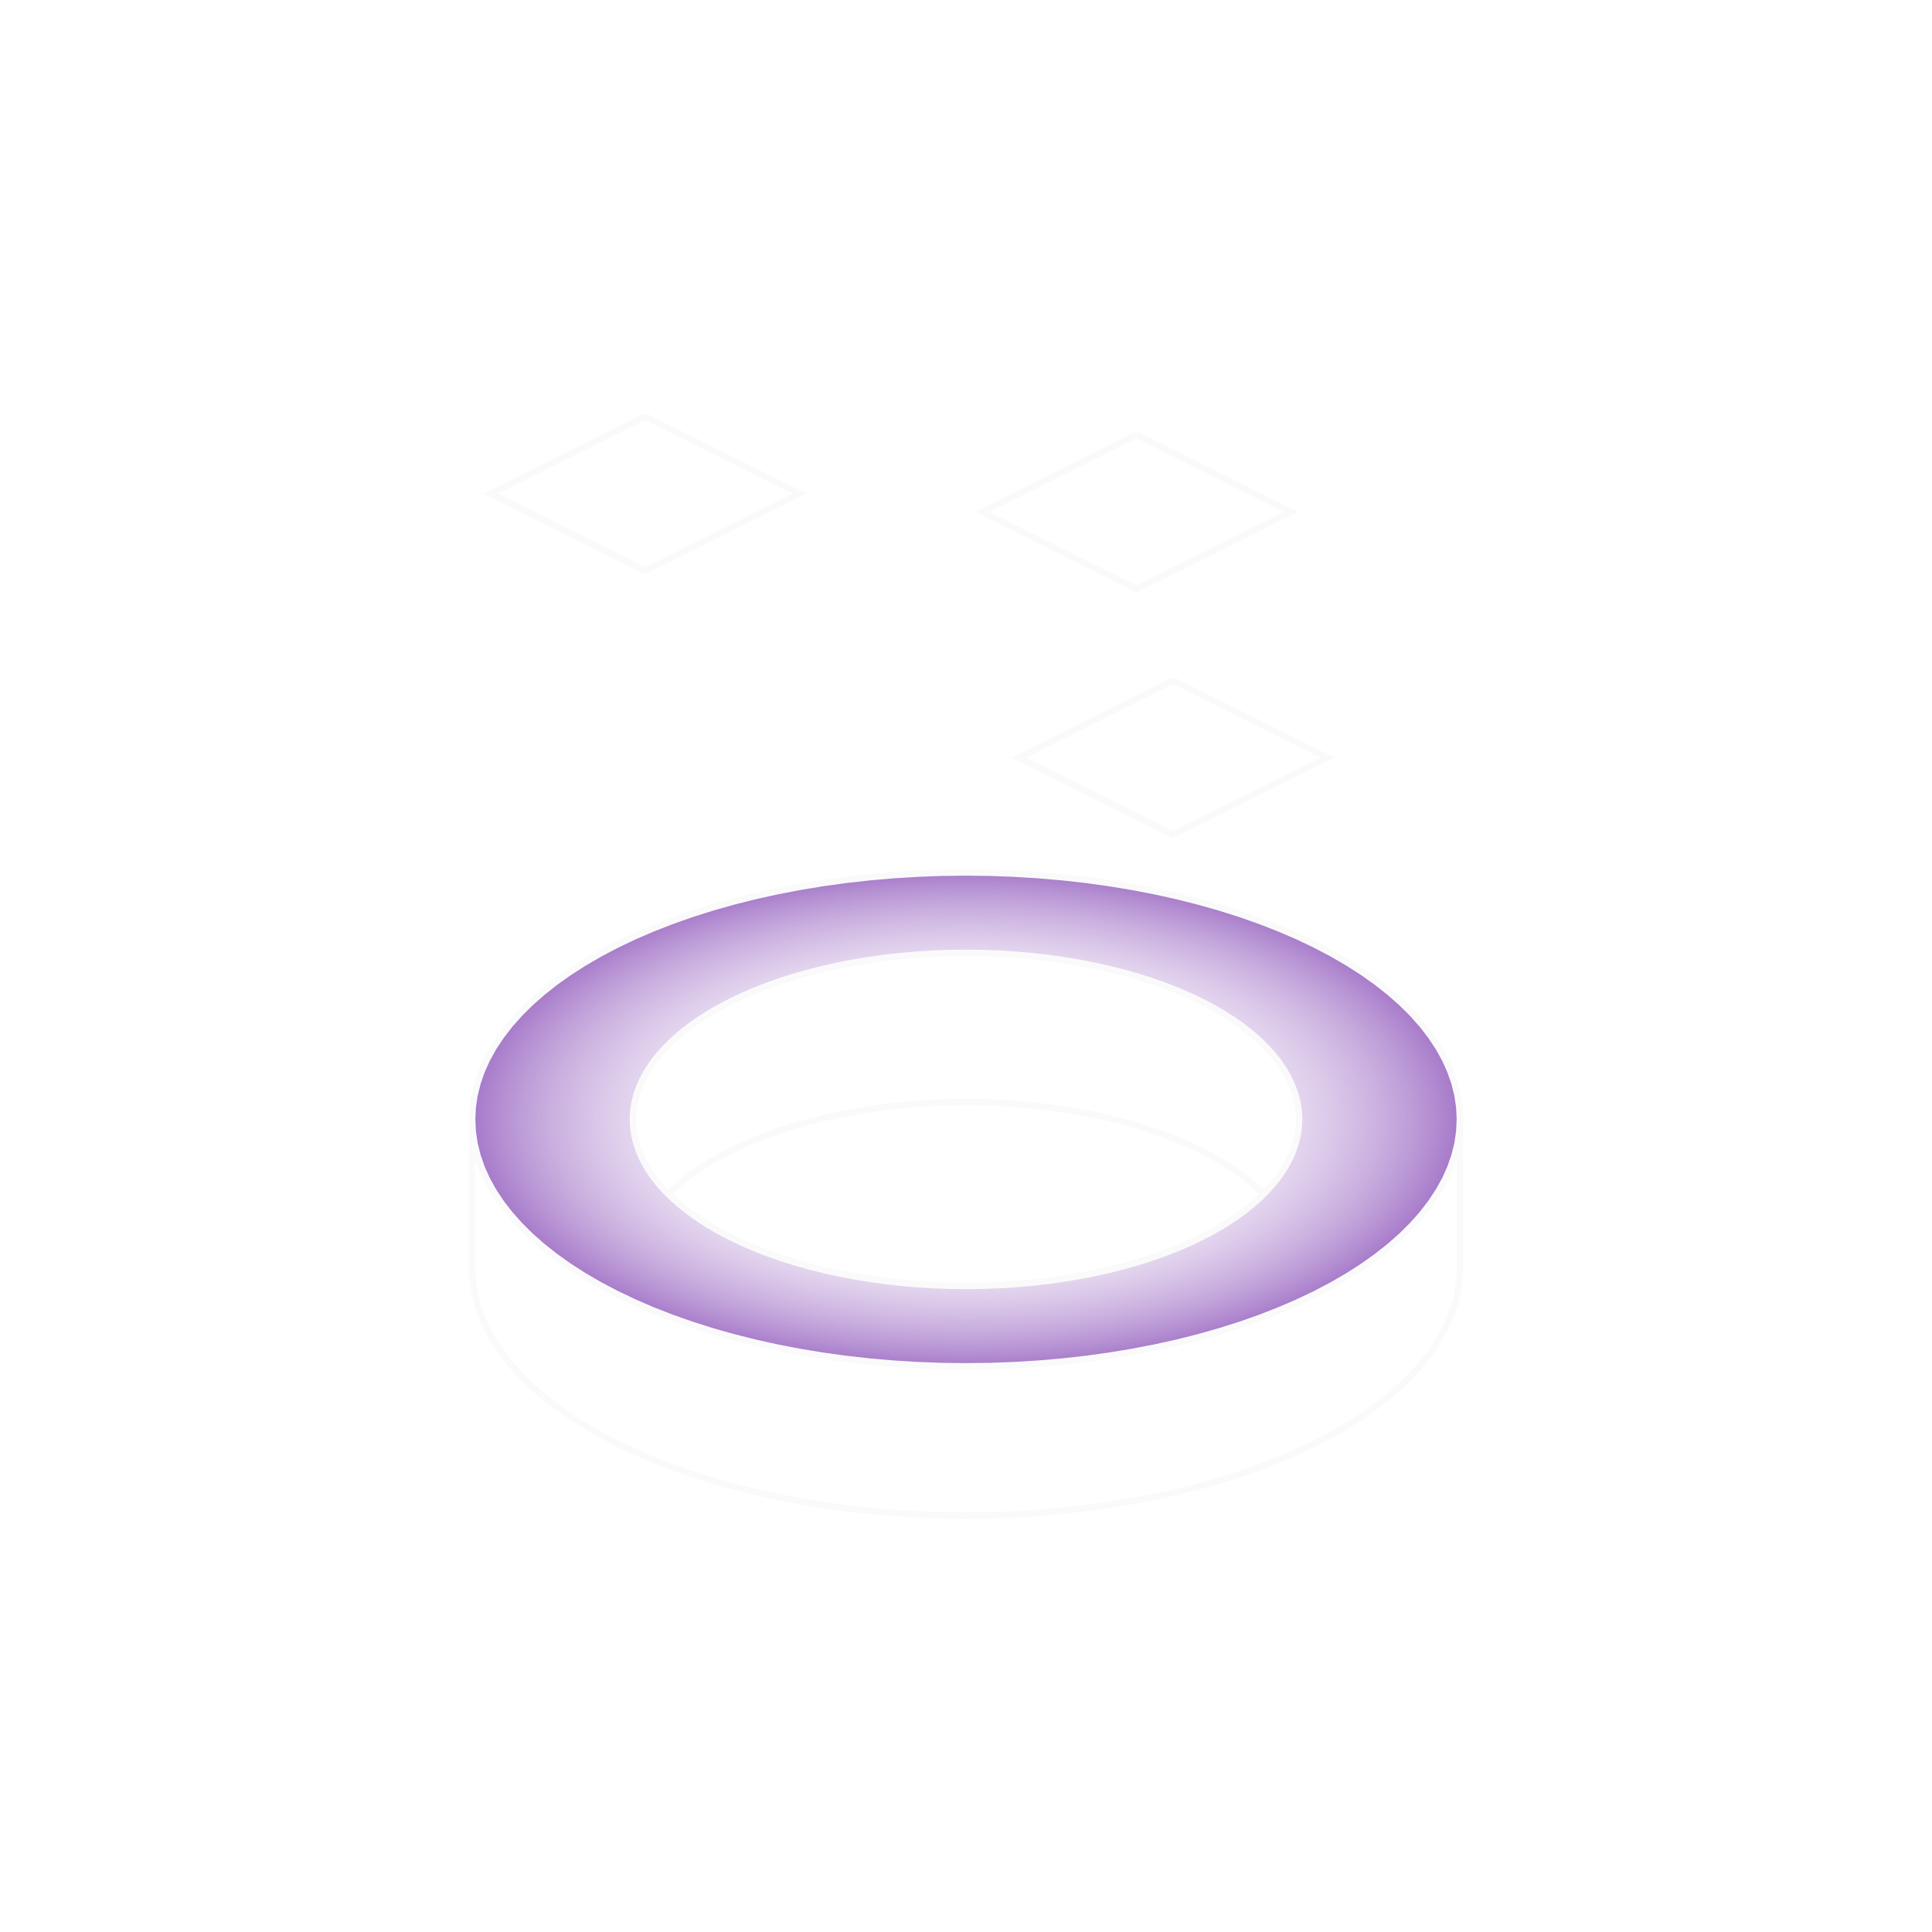
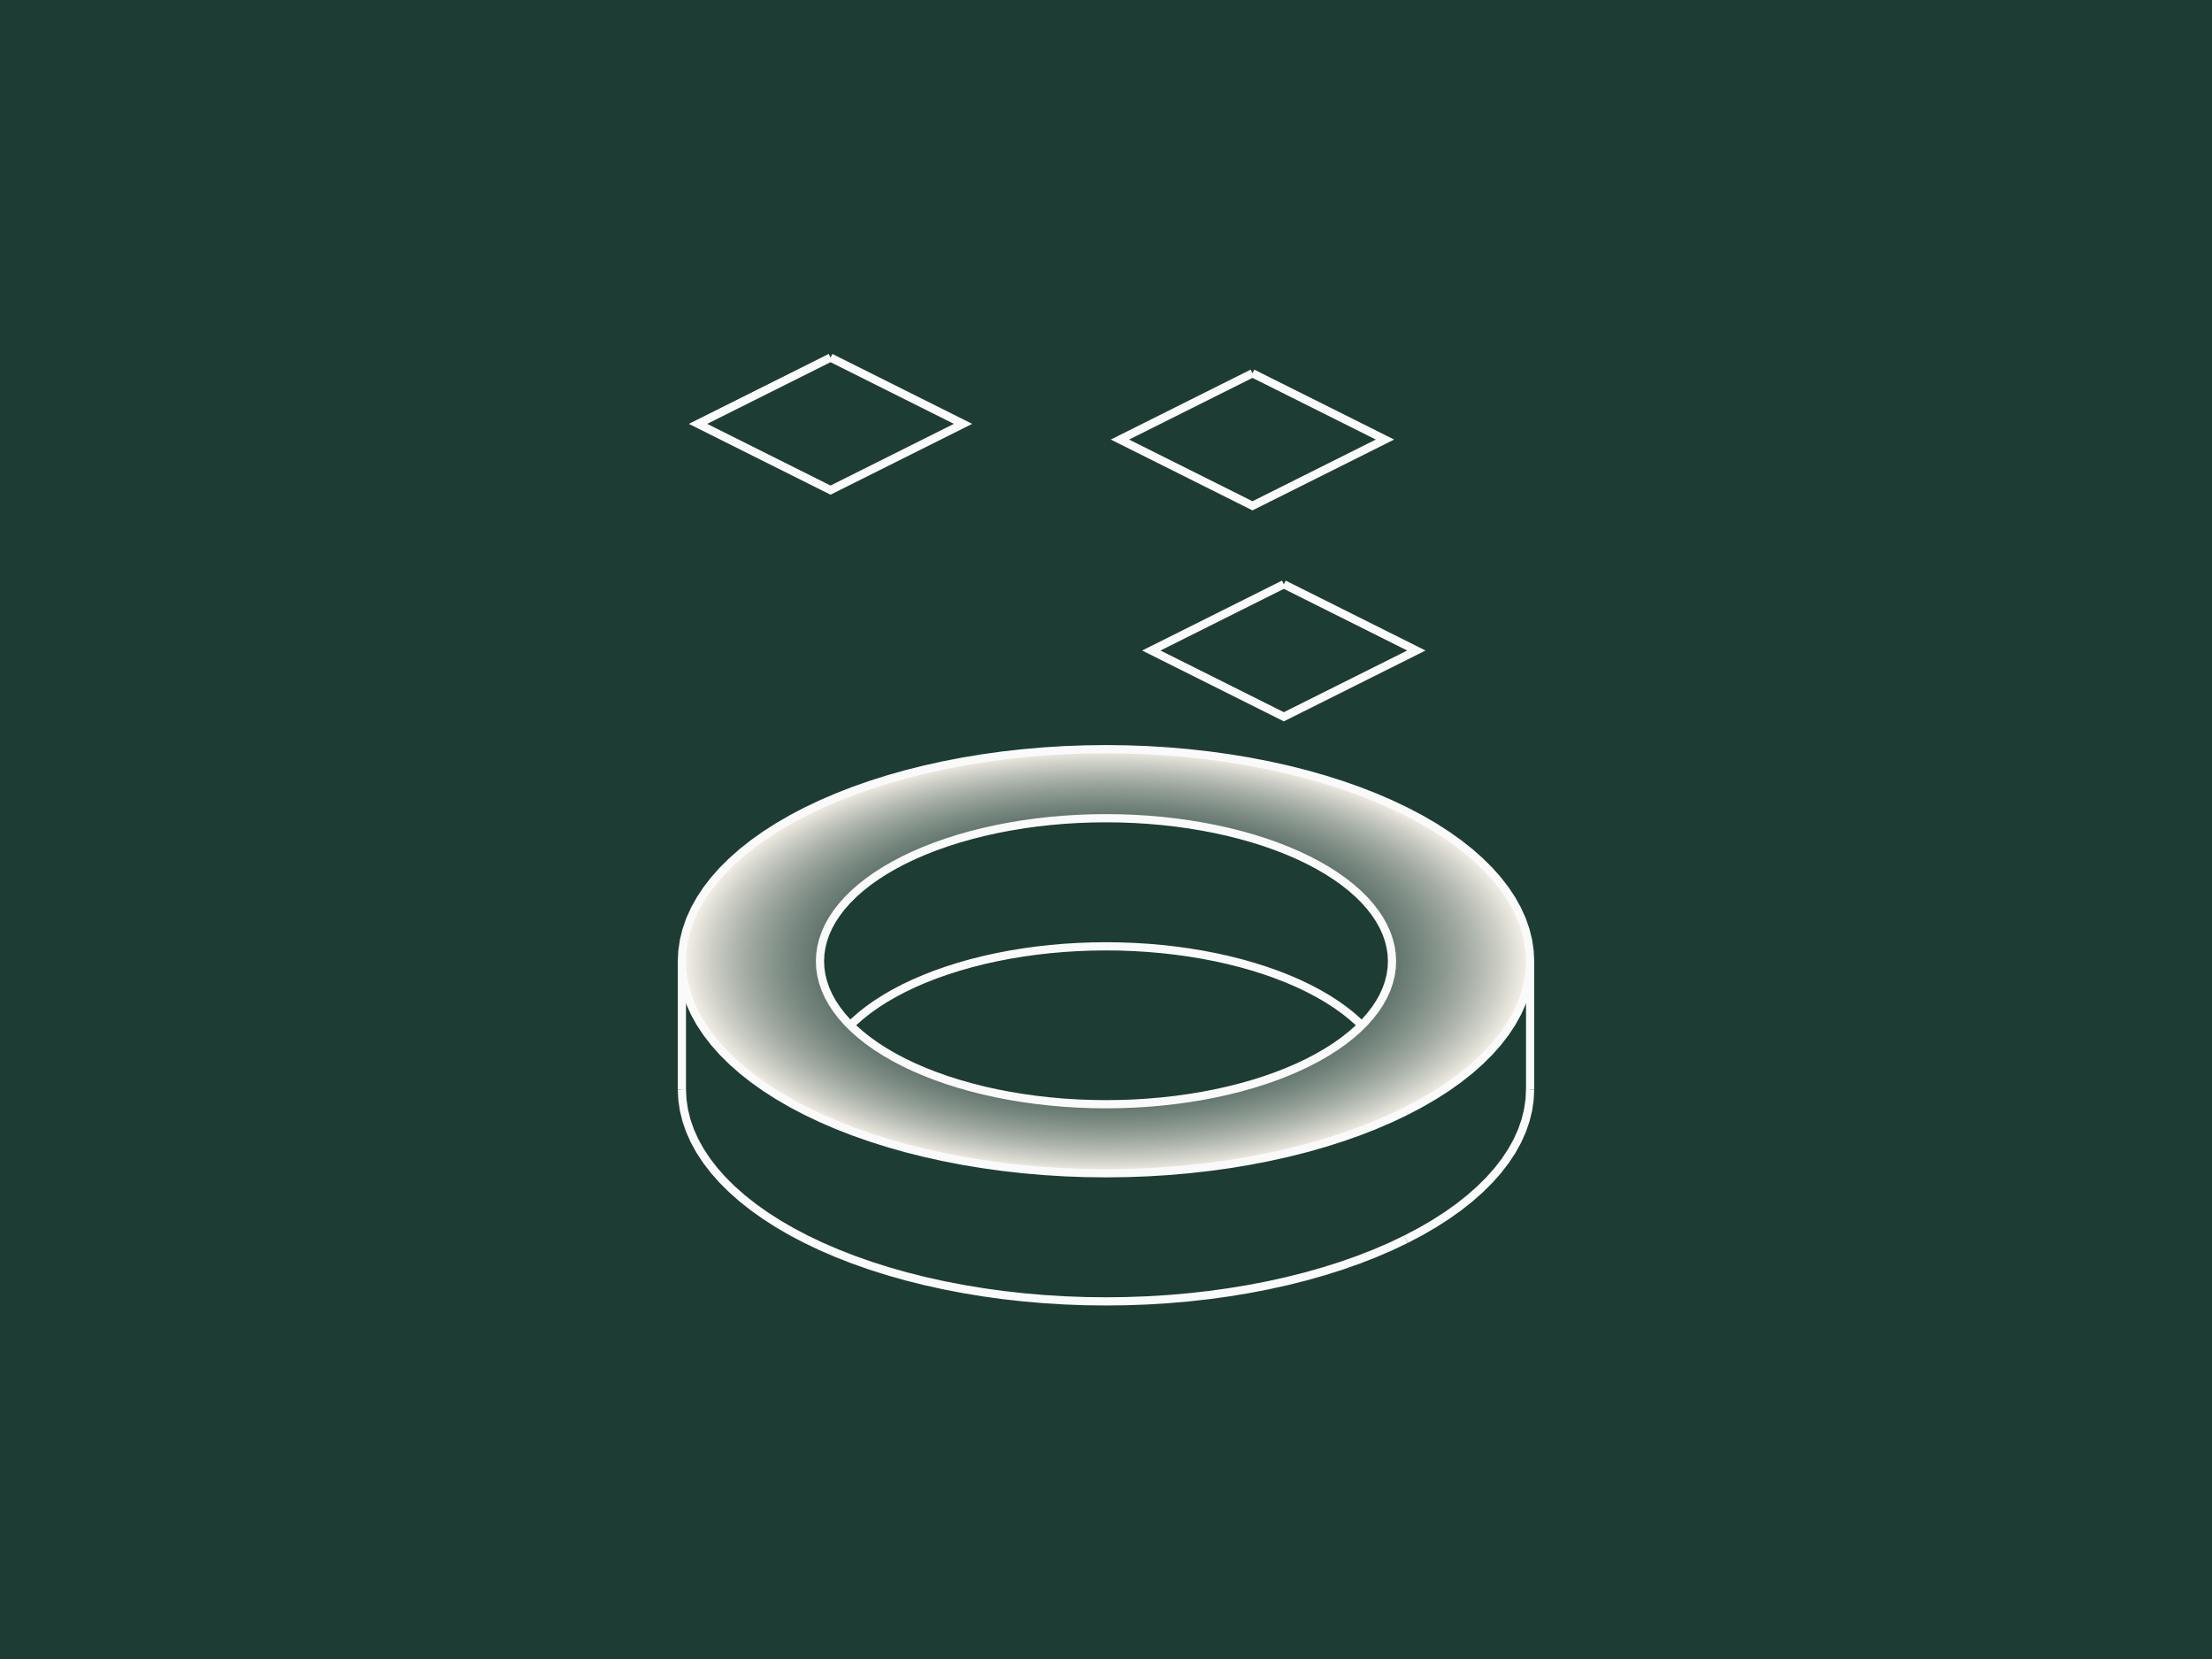
- <svg xmlns="http://www.w3.org/2000/svg" width="384" height="384" viewBox="0 0 384 384" data-projection="orthographic" data-hidden-runs="0" data-visible-runs="10">
-   <defs>
-     <radialGradient id="iris-0" gradientUnits="userSpaceOnUse" cx="0" cy="0" r="1" gradientTransform="matrix(69.41375 34.70688 -69.41375 34.70688 192 222.4874)">
-       <stop offset="0" stop-color="#A77BCA" stop-opacity="0" />
-       <stop offset="0.031" stop-color="#A77BCA" stop-opacity="0" />
-       <stop offset="0.062" stop-color="#A77BCA" stop-opacity="0" />
-       <stop offset="0.094" stop-color="#A77BCA" stop-opacity="0.001" />
-       <stop offset="0.125" stop-color="#A77BCA" stop-opacity="0.002" />
-       <stop offset="0.156" stop-color="#A77BCA" stop-opacity="0.004" />
-       <stop offset="0.188" stop-color="#A77BCA" stop-opacity="0.007" />
-       <stop offset="0.219" stop-color="#A77BCA" stop-opacity="0.01" />
-       <stop offset="0.25" stop-color="#A77BCA" stop-opacity="0.016" />
-       <stop offset="0.281" stop-color="#A77BCA" stop-opacity="0.022" />
-       <stop offset="0.312" stop-color="#A77BCA" stop-opacity="0.031" />
-       <stop offset="0.344" stop-color="#A77BCA" stop-opacity="0.041" />
-       <stop offset="0.375" stop-color="#A77BCA" stop-opacity="0.053" />
-       <stop offset="0.406" stop-color="#A77BCA" stop-opacity="0.067" />
-       <stop offset="0.438" stop-color="#A77BCA" stop-opacity="0.084" />
-       <stop offset="0.469" stop-color="#A77BCA" stop-opacity="0.103" />
-       <stop offset="0.5" stop-color="#A77BCA" stop-opacity="0.125" />
-       <stop offset="0.531" stop-color="#A77BCA" stop-opacity="0.15" />
-       <stop offset="0.562" stop-color="#A77BCA" stop-opacity="0.178" />
-       <stop offset="0.594" stop-color="#A77BCA" stop-opacity="0.209" />
-       <stop offset="0.625" stop-color="#A77BCA" stop-opacity="0.244" />
-       <stop offset="0.656" stop-color="#A77BCA" stop-opacity="0.283" />
-       <stop offset="0.688" stop-color="#A77BCA" stop-opacity="0.325" />
-       <stop offset="0.719" stop-color="#A77BCA" stop-opacity="0.371" />
-       <stop offset="0.75" stop-color="#A77BCA" stop-opacity="0.422" />
-       <stop offset="0.781" stop-color="#A77BCA" stop-opacity="0.477" />
-       <stop offset="0.812" stop-color="#A77BCA" stop-opacity="0.536" />
-       <stop offset="0.844" stop-color="#A77BCA" stop-opacity="0.601" />
-       <stop offset="0.875" stop-color="#A77BCA" stop-opacity="0.67" />
-       <stop offset="0.906" stop-color="#A77BCA" stop-opacity="0.744" />
-       <stop offset="0.938" stop-color="#A77BCA" stop-opacity="0.824" />
-       <stop offset="0.969" stop-color="#A77BCA" stop-opacity="0.909" />
-       <stop offset="1" stop-color="#A77BCA" stop-opacity="1" />
-     </radialGradient>
-   </defs>
-   <path d="M261.414 257.194L257.924 258.855L254.276 260.429L250.477 261.911L246.538 263.298L242.467 264.587L238.275 265.775L233.971 266.858L229.566 267.834L225.071 268.701L220.496 269.457L215.852 270.099L211.151 270.627L206.404 271.039L201.622 271.334L196.817 271.511L192 271.57L187.183 271.511L182.378 271.334L177.596 271.039L172.849 270.627L168.148 270.099L163.504 269.457L158.929 268.701L154.434 267.834L150.029 266.858L145.725 265.775L141.533 264.587L137.462 263.298L133.523 261.911L129.724 260.429L126.076 258.855L122.586 257.194L119.264 255.45L116.117 253.625L113.152 251.726L110.378 249.756L107.8 247.721L105.425 245.625L103.259 243.473L101.307 241.271L99.573 239.023L98.061 236.735L96.776 234.414L95.72 232.063L94.897 229.689L94.307 227.298L93.952 224.896L93.834 222.487L93.952 220.079L94.307 217.676L94.897 215.285L95.72 212.912L96.776 210.561L98.061 208.239L99.573 205.952L101.307 203.704L103.259 201.502L105.425 199.35L107.8 197.254L110.378 195.218L113.152 193.249L116.117 191.35L119.264 189.525L122.586 187.781L126.076 186.119L129.724 184.546L133.523 183.064L137.462 181.676L141.533 180.388L145.725 179.2L150.029 178.117L154.434 177.141L158.929 176.274L163.504 175.518L168.148 174.875L172.849 174.348L177.596 173.936L182.378 173.641L187.183 173.464L192 173.405L196.817 173.464L201.622 173.641L206.404 173.936L211.151 174.348L215.852 174.875L220.496 175.518L225.071 176.274L229.566 177.141L233.971 178.117L238.275 179.2L242.467 180.388L246.538 181.676L250.477 183.064L254.276 184.546L257.924 186.119L261.414 187.781L264.736 189.525L267.883 191.35L270.848 193.249L273.622 195.218L276.2 197.254L278.575 199.35L280.741 201.502L282.693 203.704L284.427 205.952L285.939 208.239L287.224 210.561L288.28 212.912L289.103 215.285L289.693 217.676L290.048 220.079L290.166 222.487L290.048 224.896L289.693 227.298L289.103 229.689L288.28 232.063L287.224 234.414L285.939 236.735L284.427 239.023L282.693 241.271L280.741 243.473L278.575 245.625L276.2 247.721L273.622 249.756L270.848 251.726L267.883 253.625L264.736 255.45ZM238.814 245.894L236.46 247.015L234 248.076L231.438 249.076L228.781 250.011L226.036 250.88L223.209 251.681L220.306 252.412L217.336 253.07L214.304 253.655L211.218 254.165L208.086 254.598L204.916 254.954L201.714 255.232L198.489 255.43L195.249 255.55L192 255.59L188.751 255.55L185.511 255.43L182.286 255.232L179.084 254.954L175.914 254.598L172.782 254.165L169.696 253.655L166.664 253.07L163.694 252.412L160.791 251.681L157.964 250.88L155.219 250.011L152.562 249.076L150 248.076L147.54 247.015L145.186 245.894L142.945 244.718L140.823 243.487L138.824 242.207L136.953 240.878L135.214 239.505L133.613 238.092L132.151 236.641L130.835 235.155L129.665 233.639L128.646 232.097L127.779 230.531L127.067 228.945L126.512 227.345L126.114 225.732L125.875 224.112L125.795 222.487L125.875 220.863L126.114 219.243L126.512 217.63L127.067 216.029L127.779 214.444L128.646 212.878L129.665 211.336L130.835 209.82L132.151 208.334L133.613 206.883L135.214 205.469L136.953 204.097L138.824 202.768L140.823 201.487L142.945 200.257L145.186 199.08L147.54 197.96L150 196.899L152.562 195.899L155.219 194.964L157.964 194.095L160.791 193.294L163.694 192.563L166.664 191.905L169.696 191.32L172.782 190.81L175.914 190.377L179.084 190.021L182.286 189.743L185.511 189.544L188.751 189.425L192 189.385L195.249 189.425L198.489 189.544L201.714 189.743L204.916 190.021L208.086 190.377L211.218 190.81L214.304 191.32L217.336 191.905L220.306 192.563L223.209 193.294L226.036 194.095L228.781 194.964L231.438 195.899L234 196.899L236.46 197.96L238.814 199.08L241.055 200.257L243.177 201.487L245.176 202.768L247.047 204.097L248.786 205.469L250.387 206.883L251.849 208.334L253.165 209.82L254.335 211.336L255.354 212.878L256.221 214.444L256.933 216.029L257.488 217.63L257.886 219.243L258.125 220.863L258.205 222.487L258.125 224.112L257.886 225.732L257.488 227.345L256.933 228.945L256.221 230.531L255.354 232.097L254.335 233.639L253.165 235.155L251.849 236.641L250.387 238.092L248.786 239.505L247.047 240.878L245.176 242.207L243.177 243.487L241.055 244.718Z" fill-rule="evenodd" fill="url(#iris-0)" />
-   <g fill="none" stroke="#FAFAFA" stroke-linejoin="miter" stroke-linecap="butt">
-     <g opacity="0.35" />
-     <g>
-       <path d="M261.414 257.194L257.924 258.855L254.276 260.429L250.477 261.911L246.538 263.298L242.467 264.587L238.275 265.775L233.971 266.858L229.566 267.834L225.071 268.701L220.496 269.457L215.852 270.099L211.151 270.627L206.404 271.039L201.622 271.334L196.817 271.511L192 271.57L187.183 271.511L182.378 271.334L177.596 271.039L172.849 270.627L168.148 270.099L163.504 269.457L158.929 268.701L154.434 267.834L150.029 266.858L145.725 265.775L141.533 264.587L137.462 263.298L133.523 261.911L129.724 260.429L126.076 258.855L122.586 257.194L119.264 255.45L116.117 253.625L113.152 251.726L110.378 249.756L107.8 247.721L105.425 245.625L103.259 243.473L101.307 241.271L99.573 239.023L98.061 236.735L96.776 234.414L95.72 232.063L94.897 229.689L94.307 227.298L93.952 224.896L93.834 222.487L93.952 220.079L94.307 217.676L94.897 215.285L95.72 212.912L96.776 210.561L98.061 208.239L99.573 205.952L101.307 203.704L103.259 201.502L105.425 199.35L107.8 197.254L110.378 195.218L113.152 193.249L116.117 191.35L119.264 189.525L122.586 187.781L126.076 186.119L129.724 184.546L133.523 183.064L137.462 181.676L141.533 180.388L145.725 179.2L150.029 178.117L154.434 177.141L158.929 176.274L163.504 175.518L168.148 174.875L172.849 174.348L177.596 173.936L182.378 173.641L187.183 173.464L192 173.405L196.817 173.464L201.622 173.641L206.404 173.936L211.151 174.348L215.852 174.875L220.496 175.518L225.071 176.274L229.566 177.141L233.971 178.117L238.275 179.2L242.467 180.388L246.538 181.676L250.477 183.064L254.276 184.546L257.924 186.119L261.414 187.781L264.736 189.525L267.883 191.35L270.848 193.249L273.622 195.218L276.2 197.254L278.575 199.35L280.741 201.502L282.693 203.704L284.427 205.952L285.939 208.239L287.224 210.561L288.28 212.912L289.103 215.285L289.693 217.676L290.048 220.079L290.166 222.487L290.048 224.896L289.693 227.298L289.103 229.689L288.28 232.063L287.224 234.414L285.939 236.735L284.427 239.023L282.693 241.271L280.741 243.473L278.575 245.625L276.2 247.721L273.622 249.756L270.848 251.726L267.883 253.625L264.736 255.45L261.414 257.194" stroke-width="1.28" />
-       <path d="M238.814 245.894L236.46 247.015L234 248.076L231.438 249.076L228.781 250.011L226.036 250.88L223.209 251.681L220.306 252.412L217.336 253.07L214.304 253.655L211.218 254.165L208.086 254.598L204.916 254.954L201.714 255.232L198.489 255.43L195.249 255.55L192 255.59L188.751 255.55L185.511 255.43L182.286 255.232L179.084 254.954L175.914 254.598L172.782 254.165L169.696 253.655L166.664 253.07L163.694 252.412L160.791 251.681L157.964 250.88L155.219 250.011L152.562 249.076L150 248.076L147.54 247.015L145.186 245.894L142.945 244.718L140.823 243.487L138.824 242.207L136.953 240.878L135.214 239.505L133.613 238.092L132.151 236.641L130.835 235.155L129.665 233.639L128.646 232.097L127.779 230.531L127.067 228.945L126.512 227.345L126.114 225.732L125.875 224.112L125.795 222.487L125.875 220.863L126.114 219.243L126.512 217.63L127.067 216.029L127.779 214.444L128.646 212.878L129.665 211.336L130.835 209.82L132.151 208.334L133.613 206.883L135.214 205.469L136.953 204.097L138.824 202.768L140.823 201.487L142.945 200.257L145.186 199.08L147.54 197.96L150 196.899L152.562 195.899L155.219 194.964L157.964 194.095L160.791 193.294L163.694 192.563L166.664 191.905L169.696 191.32L172.782 190.81L175.914 190.377L179.084 190.021L182.286 189.743L185.511 189.544L188.751 189.425L192 189.385L195.249 189.425L198.489 189.544L201.714 189.743L204.916 190.021L208.086 190.377L211.218 190.81L214.304 191.32L217.336 191.905L220.306 192.563L223.209 193.294L226.036 194.095L228.781 194.964L231.438 195.899L234 196.899L236.46 197.96L238.814 199.08L241.055 200.257L243.177 201.487L245.176 202.768L247.047 204.097L248.786 205.469L250.387 206.883L251.849 208.334L253.165 209.82L254.335 211.336L255.354 212.878L256.221 214.444L256.933 216.029L257.488 217.63L257.886 219.243L258.125 220.863L258.205 222.487L258.125 224.112L257.886 225.732L257.488 227.345L256.933 228.945L256.221 230.531L255.354 232.097L254.335 233.639L253.165 235.155L251.849 236.641L250.387 238.092L248.786 239.505L247.047 240.878L245.176 242.207L243.177 243.487L241.055 244.718L238.814 245.894" stroke-width="1.28" />
-       <path d="M261.414 286.85L257.924 288.512L254.276 290.085L250.477 291.567L246.538 292.955L242.467 294.243L238.275 295.431L233.971 296.514L229.566 297.49L225.071 298.357L220.496 299.113L215.852 299.756L211.151 300.283L206.404 300.695L201.622 300.99L196.817 301.167L192 301.226L187.183 301.167L182.378 300.99L177.596 300.695L172.849 300.283L168.148 299.756L163.504 299.113L158.929 298.357L154.434 297.49L150.029 296.514L145.725 295.431L141.533 294.243L137.462 292.955L133.523 291.567L129.724 290.085L126.076 288.512L122.586 286.85L119.264 285.106L116.117 283.281L113.152 281.382L110.378 279.413L107.8 277.377L105.425 275.281L103.259 273.129L101.307 270.927L99.573 268.679L98.061 266.392L96.776 264.07L95.72 261.719L94.897 259.345L94.307 256.955L93.952 254.552L93.834 252.144" stroke-width="1.28" />
-       <path d="M290.166 252.144L290.048 254.552L289.693 256.955L289.103 259.345L288.28 261.719L287.224 264.07L285.939 266.392L284.427 268.679L282.693 270.927L280.741 273.129L278.575 275.281L276.2 277.377L273.622 279.413L270.848 281.382L267.883 283.281L264.736 285.106L261.414 286.85" stroke-width="1.28" />
-       <path d="M132.882 237.265L133.613 236.539L135.214 235.125L136.953 233.753L138.824 232.424L140.823 231.144L142.945 229.913L145.186 228.737L147.54 227.616L150 226.555L152.562 225.555L155.219 224.62L157.964 223.751L160.791 222.95L163.694 222.219L166.664 221.561L169.696 220.976L172.782 220.466L175.914 220.033L179.084 219.677L182.286 219.399L185.511 219.2L188.751 219.081L192 219.041L195.249 219.081L198.489 219.2L201.714 219.399L204.916 219.677L208.086 220.033L211.218 220.466L214.304 220.976L217.336 221.561L220.306 222.219L223.209 222.95L226.036 223.751L228.781 224.62L231.438 225.555L234 226.555L236.46 227.616L238.814 228.737L241.055 229.913L243.177 231.144L245.176 232.424L247.047 233.753L248.786 235.125L250.387 236.539L251.118 237.265" stroke-width="1.28" />
-       <path d="M128.236 82.774L158.907 98.109L128.236 113.445L97.565 98.109L128.236 82.774" stroke-width="1.28" />
-       <path d="M225.9 86.406L256.571 101.741L225.9 117.077L195.229 101.741L225.9 86.406" stroke-width="1.28" />
-       <path d="M233.164 135.237L263.835 150.573L233.164 165.909L202.493 150.573L233.164 135.237" stroke-width="1.28" />
-       <path d="M93.834 222.487L93.834 252.144" stroke-width="1.28" />
-       <path d="M290.166 222.487L290.166 252.144" stroke-width="1.28" />
+ <svg xmlns="http://www.w3.org/2000/svg" width="3072" height="2304" viewBox="0 0 512 384">
+   <rect width="512" height="384" fill="#1D3C34" />
+   <svg x="64" y="0" width="384" height="384" viewBox="0 0 384 384">
+     <defs>
+       <radialGradient id="iris-0" gradientUnits="userSpaceOnUse" cx="0" cy="0" r="1" gradientTransform="matrix(69.41375 34.70688 -69.41375 34.70688 192 222.4874)">
+         <stop offset="0" stop-color="#F6F1E8" stop-opacity="0" />
+         <stop offset="0.031" stop-color="#F6F1E8" stop-opacity="0" />
+         <stop offset="0.062" stop-color="#F6F1E8" stop-opacity="0" />
+         <stop offset="0.094" stop-color="#F6F1E8" stop-opacity="0.001" />
+         <stop offset="0.125" stop-color="#F6F1E8" stop-opacity="0.002" />
+         <stop offset="0.156" stop-color="#F6F1E8" stop-opacity="0.004" />
+         <stop offset="0.188" stop-color="#F6F1E8" stop-opacity="0.007" />
+         <stop offset="0.219" stop-color="#F6F1E8" stop-opacity="0.01" />
+         <stop offset="0.25" stop-color="#F6F1E8" stop-opacity="0.016" />
+         <stop offset="0.281" stop-color="#F6F1E8" stop-opacity="0.022" />
+         <stop offset="0.312" stop-color="#F6F1E8" stop-opacity="0.031" />
+         <stop offset="0.344" stop-color="#F6F1E8" stop-opacity="0.041" />
+         <stop offset="0.375" stop-color="#F6F1E8" stop-opacity="0.053" />
+         <stop offset="0.406" stop-color="#F6F1E8" stop-opacity="0.067" />
+         <stop offset="0.438" stop-color="#F6F1E8" stop-opacity="0.084" />
+         <stop offset="0.469" stop-color="#F6F1E8" stop-opacity="0.103" />
+         <stop offset="0.5" stop-color="#F6F1E8" stop-opacity="0.125" />
+         <stop offset="0.531" stop-color="#F6F1E8" stop-opacity="0.15" />
+         <stop offset="0.562" stop-color="#F6F1E8" stop-opacity="0.178" />
+         <stop offset="0.594" stop-color="#F6F1E8" stop-opacity="0.209" />
+         <stop offset="0.625" stop-color="#F6F1E8" stop-opacity="0.244" />
+         <stop offset="0.656" stop-color="#F6F1E8" stop-opacity="0.283" />
+         <stop offset="0.688" stop-color="#F6F1E8" stop-opacity="0.325" />
+         <stop offset="0.719" stop-color="#F6F1E8" stop-opacity="0.371" />
+         <stop offset="0.75" stop-color="#F6F1E8" stop-opacity="0.422" />
+         <stop offset="0.781" stop-color="#F6F1E8" stop-opacity="0.477" />
+         <stop offset="0.812" stop-color="#F6F1E8" stop-opacity="0.536" />
+         <stop offset="0.844" stop-color="#F6F1E8" stop-opacity="0.601" />
+         <stop offset="0.875" stop-color="#F6F1E8" stop-opacity="0.67" />
+         <stop offset="0.906" stop-color="#F6F1E8" stop-opacity="0.744" />
+         <stop offset="0.938" stop-color="#F6F1E8" stop-opacity="0.824" />
+         <stop offset="0.969" stop-color="#F6F1E8" stop-opacity="0.909" />
+         <stop offset="1" stop-color="#F6F1E8" stop-opacity="1" />
+       </radialGradient>
+     </defs>
+     <path d="M261.414 257.194L257.924 258.855L254.276 260.429L250.477 261.911L246.538 263.298L242.467 264.587L238.275 265.775L233.971 266.858L229.566 267.834L225.071 268.701L220.496 269.457L215.852 270.099L211.151 270.627L206.404 271.039L201.622 271.334L196.817 271.511L192 271.57L187.183 271.511L182.378 271.334L177.596 271.039L172.849 270.627L168.148 270.099L163.504 269.457L158.929 268.701L154.434 267.834L150.029 266.858L145.725 265.775L141.533 264.587L137.462 263.298L133.523 261.911L129.724 260.429L126.076 258.855L122.586 257.194L119.264 255.45L116.117 253.625L113.152 251.726L110.378 249.756L107.8 247.721L105.425 245.625L103.259 243.473L101.307 241.271L99.573 239.023L98.061 236.735L96.776 234.414L95.72 232.063L94.897 229.689L94.307 227.298L93.952 224.896L93.834 222.487L93.952 220.079L94.307 217.676L94.897 215.285L95.72 212.912L96.776 210.561L98.061 208.239L99.573 205.952L101.307 203.704L103.259 201.502L105.425 199.35L107.8 197.254L110.378 195.218L113.152 193.249L116.117 191.35L119.264 189.525L122.586 187.781L126.076 186.119L129.724 184.546L133.523 183.064L137.462 181.676L141.533 180.388L145.725 179.2L150.029 178.117L154.434 177.141L158.929 176.274L163.504 175.518L168.148 174.875L172.849 174.348L177.596 173.936L182.378 173.641L187.183 173.464L192 173.405L196.817 173.464L201.622 173.641L206.404 173.936L211.151 174.348L215.852 174.875L220.496 175.518L225.071 176.274L229.566 177.141L233.971 178.117L238.275 179.2L242.467 180.388L246.538 181.676L250.477 183.064L254.276 184.546L257.924 186.119L261.414 187.781L264.736 189.525L267.883 191.35L270.848 193.249L273.622 195.218L276.2 197.254L278.575 199.35L280.741 201.502L282.693 203.704L284.427 205.952L285.939 208.239L287.224 210.561L288.28 212.912L289.103 215.285L289.693 217.676L290.048 220.079L290.166 222.487L290.048 224.896L289.693 227.298L289.103 229.689L288.28 232.063L287.224 234.414L285.939 236.735L284.427 239.023L282.693 241.271L280.741 243.473L278.575 245.625L276.2 247.721L273.622 249.756L270.848 251.726L267.883 253.625L264.736 255.45ZM238.814 245.894L236.46 247.015L234 248.076L231.438 249.076L228.781 250.011L226.036 250.88L223.209 251.681L220.306 252.412L217.336 253.07L214.304 253.655L211.218 254.165L208.086 254.598L204.916 254.954L201.714 255.232L198.489 255.43L195.249 255.55L192 255.59L188.751 255.55L185.511 255.43L182.286 255.232L179.084 254.954L175.914 254.598L172.782 254.165L169.696 253.655L166.664 253.07L163.694 252.412L160.791 251.681L157.964 250.88L155.219 250.011L152.562 249.076L150 248.076L147.54 247.015L145.186 245.894L142.945 244.718L140.823 243.487L138.824 242.207L136.953 240.878L135.214 239.505L133.613 238.092L132.151 236.641L130.835 235.155L129.665 233.639L128.646 232.097L127.779 230.531L127.067 228.945L126.512 227.345L126.114 225.732L125.875 224.112L125.795 222.487L125.875 220.863L126.114 219.243L126.512 217.63L127.067 216.029L127.779 214.444L128.646 212.878L129.665 211.336L130.835 209.82L132.151 208.334L133.613 206.883L135.214 205.469L136.953 204.097L138.824 202.768L140.823 201.487L142.945 200.257L145.186 199.08L147.54 197.96L150 196.899L152.562 195.899L155.219 194.964L157.964 194.095L160.791 193.294L163.694 192.563L166.664 191.905L169.696 191.32L172.782 190.81L175.914 190.377L179.084 190.021L182.286 189.743L185.511 189.544L188.751 189.425L192 189.385L195.249 189.425L198.489 189.544L201.714 189.743L204.916 190.021L208.086 190.377L211.218 190.81L214.304 191.32L217.336 191.905L220.306 192.563L223.209 193.294L226.036 194.095L228.781 194.964L231.438 195.899L234 196.899L236.46 197.96L238.814 199.08L241.055 200.257L243.177 201.487L245.176 202.768L247.047 204.097L248.786 205.469L250.387 206.883L251.849 208.334L253.165 209.82L254.335 211.336L255.354 212.878L256.221 214.444L256.933 216.029L257.488 217.63L257.886 219.243L258.125 220.863L258.205 222.487L258.125 224.112L257.886 225.732L257.488 227.345L256.933 228.945L256.221 230.531L255.354 232.097L254.335 233.639L253.165 235.155L251.849 236.641L250.387 238.092L248.786 239.505L247.047 240.878L245.176 242.207L243.177 243.487L241.055 244.718Z" fill-rule="evenodd" fill="url(#iris-0)" />
+     <g fill="none" stroke="#FAFAFA" stroke-linejoin="miter" stroke-linecap="butt">
+       <g opacity="0.35" />
+       <g>
+         <path d="M261.414 257.194L257.924 258.855L254.276 260.429L250.477 261.911L246.538 263.298L242.467 264.587L238.275 265.775L233.971 266.858L229.566 267.834L225.071 268.701L220.496 269.457L215.852 270.099L211.151 270.627L206.404 271.039L201.622 271.334L196.817 271.511L192 271.57L187.183 271.511L182.378 271.334L177.596 271.039L172.849 270.627L168.148 270.099L163.504 269.457L158.929 268.701L154.434 267.834L150.029 266.858L145.725 265.775L141.533 264.587L137.462 263.298L133.523 261.911L129.724 260.429L126.076 258.855L122.586 257.194L119.264 255.45L116.117 253.625L113.152 251.726L110.378 249.756L107.8 247.721L105.425 245.625L103.259 243.473L101.307 241.271L99.573 239.023L98.061 236.735L96.776 234.414L95.72 232.063L94.897 229.689L94.307 227.298L93.952 224.896L93.834 222.487L93.952 220.079L94.307 217.676L94.897 215.285L95.72 212.912L96.776 210.561L98.061 208.239L99.573 205.952L101.307 203.704L103.259 201.502L105.425 199.35L107.8 197.254L110.378 195.218L113.152 193.249L116.117 191.35L119.264 189.525L122.586 187.781L126.076 186.119L129.724 184.546L133.523 183.064L137.462 181.676L141.533 180.388L145.725 179.2L150.029 178.117L154.434 177.141L158.929 176.274L163.504 175.518L168.148 174.875L172.849 174.348L177.596 173.936L182.378 173.641L187.183 173.464L192 173.405L196.817 173.464L201.622 173.641L206.404 173.936L211.151 174.348L215.852 174.875L220.496 175.518L225.071 176.274L229.566 177.141L233.971 178.117L238.275 179.2L242.467 180.388L246.538 181.676L250.477 183.064L254.276 184.546L257.924 186.119L261.414 187.781L264.736 189.525L267.883 191.35L270.848 193.249L273.622 195.218L276.2 197.254L278.575 199.35L280.741 201.502L282.693 203.704L284.427 205.952L285.939 208.239L287.224 210.561L288.28 212.912L289.103 215.285L289.693 217.676L290.048 220.079L290.166 222.487L290.048 224.896L289.693 227.298L289.103 229.689L288.28 232.063L287.224 234.414L285.939 236.735L284.427 239.023L282.693 241.271L280.741 243.473L278.575 245.625L276.2 247.721L273.622 249.756L270.848 251.726L267.883 253.625L264.736 255.45L261.414 257.194" stroke-width="1.9" />
+         <path d="M238.814 245.894L236.46 247.015L234 248.076L231.438 249.076L228.781 250.011L226.036 250.88L223.209 251.681L220.306 252.412L217.336 253.07L214.304 253.655L211.218 254.165L208.086 254.598L204.916 254.954L201.714 255.232L198.489 255.43L195.249 255.55L192 255.59L188.751 255.55L185.511 255.43L182.286 255.232L179.084 254.954L175.914 254.598L172.782 254.165L169.696 253.655L166.664 253.07L163.694 252.412L160.791 251.681L157.964 250.88L155.219 250.011L152.562 249.076L150 248.076L147.54 247.015L145.186 245.894L142.945 244.718L140.823 243.487L138.824 242.207L136.953 240.878L135.214 239.505L133.613 238.092L132.151 236.641L130.835 235.155L129.665 233.639L128.646 232.097L127.779 230.531L127.067 228.945L126.512 227.345L126.114 225.732L125.875 224.112L125.795 222.487L125.875 220.863L126.114 219.243L126.512 217.63L127.067 216.029L127.779 214.444L128.646 212.878L129.665 211.336L130.835 209.82L132.151 208.334L133.613 206.883L135.214 205.469L136.953 204.097L138.824 202.768L140.823 201.487L142.945 200.257L145.186 199.08L147.54 197.96L150 196.899L152.562 195.899L155.219 194.964L157.964 194.095L160.791 193.294L163.694 192.563L166.664 191.905L169.696 191.32L172.782 190.81L175.914 190.377L179.084 190.021L182.286 189.743L185.511 189.544L188.751 189.425L192 189.385L195.249 189.425L198.489 189.544L201.714 189.743L204.916 190.021L208.086 190.377L211.218 190.81L214.304 191.32L217.336 191.905L220.306 192.563L223.209 193.294L226.036 194.095L228.781 194.964L231.438 195.899L234 196.899L236.46 197.96L238.814 199.08L241.055 200.257L243.177 201.487L245.176 202.768L247.047 204.097L248.786 205.469L250.387 206.883L251.849 208.334L253.165 209.82L254.335 211.336L255.354 212.878L256.221 214.444L256.933 216.029L257.488 217.63L257.886 219.243L258.125 220.863L258.205 222.487L258.125 224.112L257.886 225.732L257.488 227.345L256.933 228.945L256.221 230.531L255.354 232.097L254.335 233.639L253.165 235.155L251.849 236.641L250.387 238.092L248.786 239.505L247.047 240.878L245.176 242.207L243.177 243.487L241.055 244.718L238.814 245.894" stroke-width="1.9" />
+         <path d="M261.414 286.85L257.924 288.512L254.276 290.085L250.477 291.567L246.538 292.955L242.467 294.243L238.275 295.431L233.971 296.514L229.566 297.49L225.071 298.357L220.496 299.113L215.852 299.756L211.151 300.283L206.404 300.695L201.622 300.99L196.817 301.167L192 301.226L187.183 301.167L182.378 300.99L177.596 300.695L172.849 300.283L168.148 299.756L163.504 299.113L158.929 298.357L154.434 297.49L150.029 296.514L145.725 295.431L141.533 294.243L137.462 292.955L133.523 291.567L129.724 290.085L126.076 288.512L122.586 286.85L119.264 285.106L116.117 283.281L113.152 281.382L110.378 279.413L107.8 277.377L105.425 275.281L103.259 273.129L101.307 270.927L99.573 268.679L98.061 266.392L96.776 264.07L95.72 261.719L94.897 259.345L94.307 256.955L93.952 254.552L93.834 252.144" stroke-width="1.9" />
+         <path d="M290.166 252.144L290.048 254.552L289.693 256.955L289.103 259.345L288.28 261.719L287.224 264.07L285.939 266.392L284.427 268.679L282.693 270.927L280.741 273.129L278.575 275.281L276.2 277.377L273.622 279.413L270.848 281.382L267.883 283.281L264.736 285.106L261.414 286.85" stroke-width="1.9" />
+         <path d="M132.882 237.265L133.613 236.539L135.214 235.125L136.953 233.753L138.824 232.424L140.823 231.144L142.945 229.913L145.186 228.737L147.54 227.616L150 226.555L152.562 225.555L155.219 224.62L157.964 223.751L160.791 222.95L163.694 222.219L166.664 221.561L169.696 220.976L172.782 220.466L175.914 220.033L179.084 219.677L182.286 219.399L185.511 219.2L188.751 219.081L192 219.041L195.249 219.081L198.489 219.2L201.714 219.399L204.916 219.677L208.086 220.033L211.218 220.466L214.304 220.976L217.336 221.561L220.306 222.219L223.209 222.95L226.036 223.751L228.781 224.62L231.438 225.555L234 226.555L236.46 227.616L238.814 228.737L241.055 229.913L243.177 231.144L245.176 232.424L247.047 233.753L248.786 235.125L250.387 236.539L251.118 237.265" stroke-width="1.9" />
+         <path d="M128.236 82.774L158.907 98.109L128.236 113.445L97.565 98.109L128.236 82.774" stroke-width="1.9" />
+         <path d="M225.9 86.406L256.571 101.741L225.9 117.077L195.229 101.741L225.9 86.406" stroke-width="1.9" />
+         <path d="M233.164 135.237L263.835 150.573L233.164 165.909L202.493 150.573L233.164 135.237" stroke-width="1.9" />
+         <path d="M93.834 222.487L93.834 252.144" stroke-width="1.9" />
+         <path d="M290.166 222.487L290.166 252.144" stroke-width="1.9" />
+       </g>
+       <g />
    </g>
-     <g />
-   </g>
+   </svg>
</svg>
